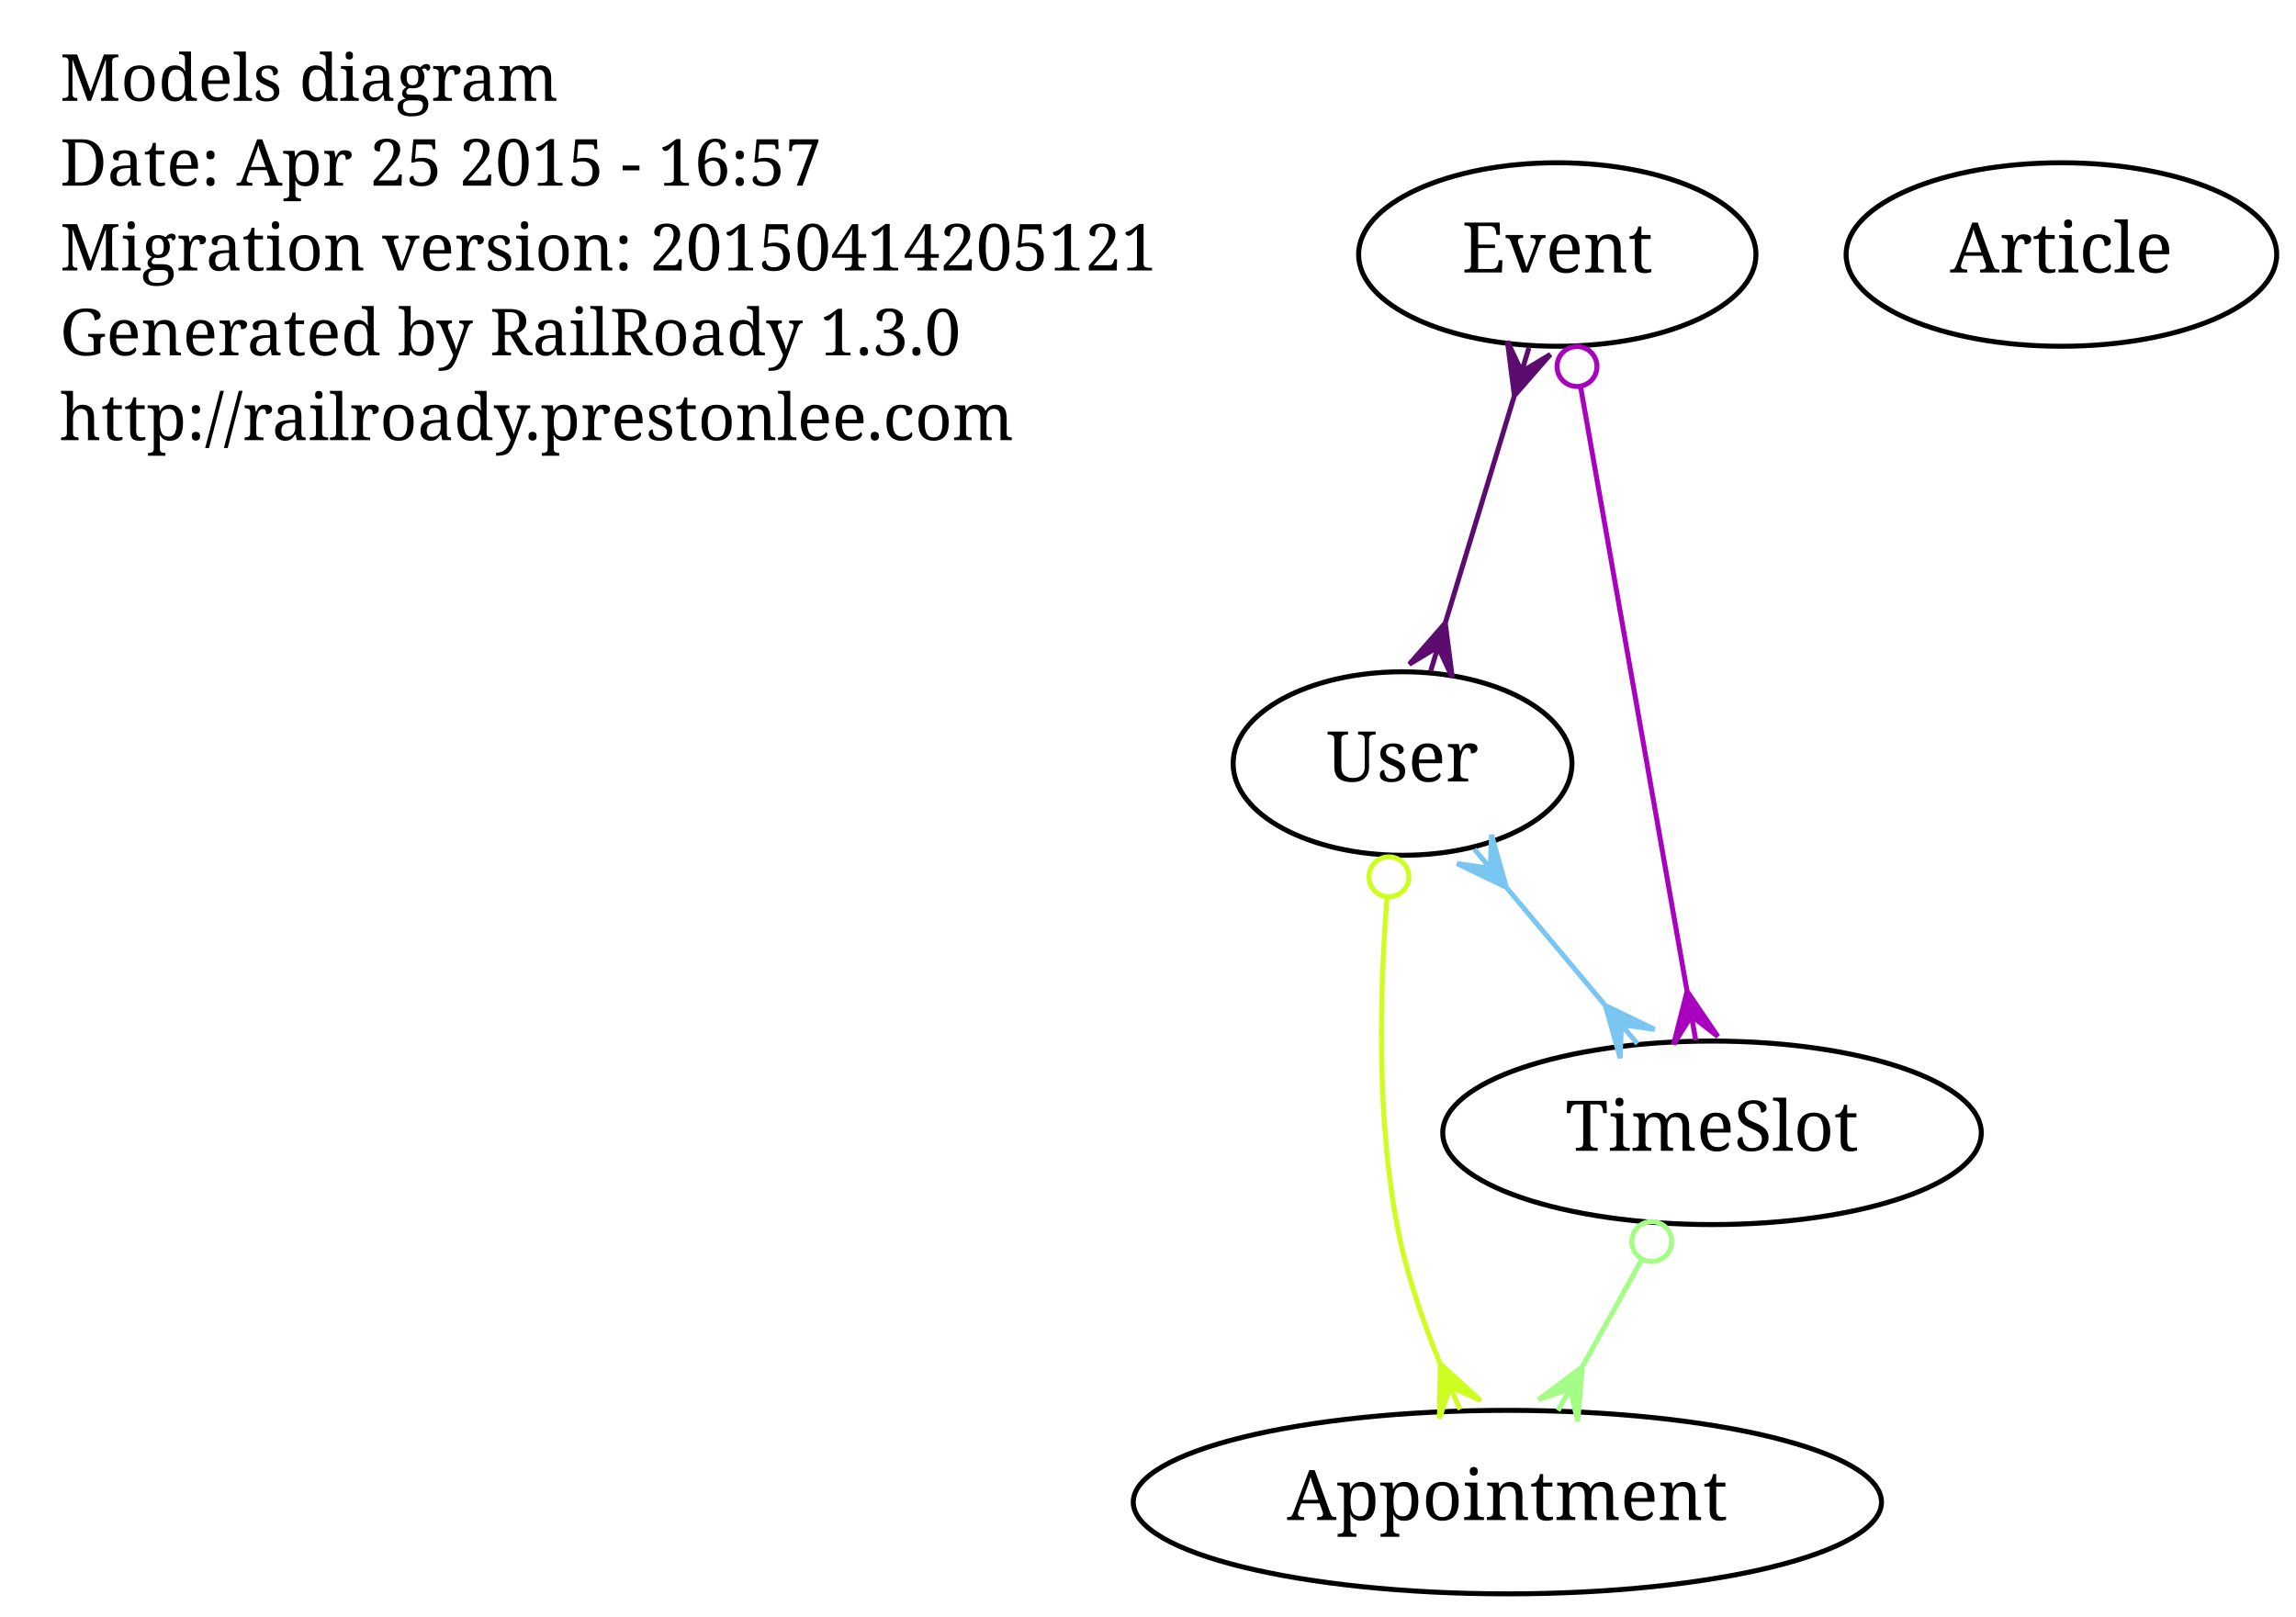
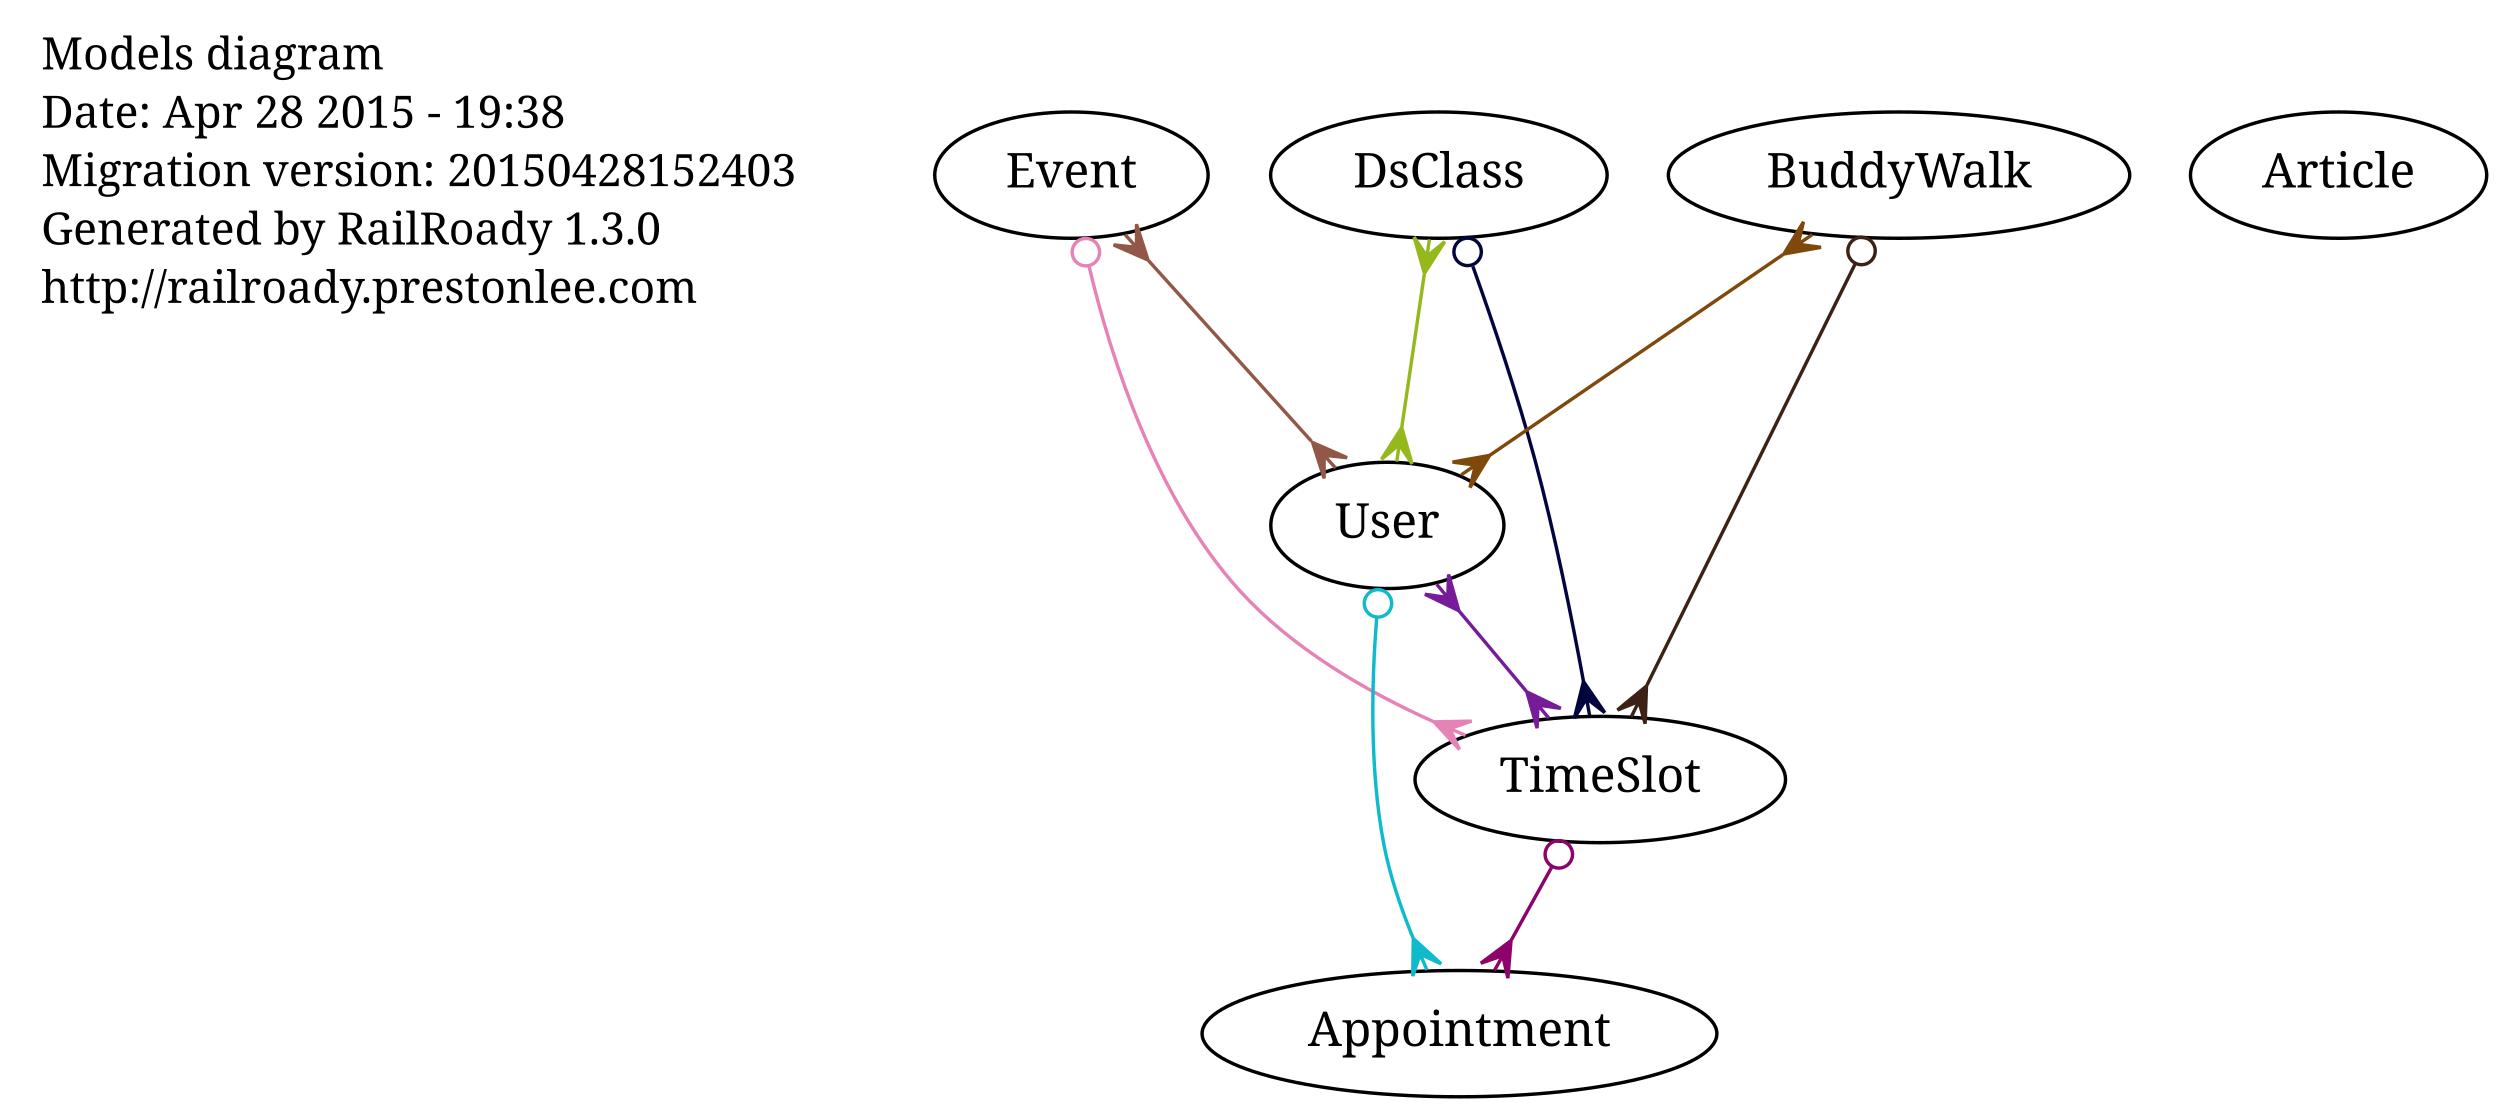
- <svg xmlns="http://www.w3.org/2000/svg" width="460pt" height="324pt" viewBox="0.00 0.00 460.00 324.00">
+ <svg xmlns="http://www.w3.org/2000/svg" width="728pt" height="324pt" viewBox="0.00 0.00 728.00 324.00">
  <g id="graph1" class="graph" transform="scale(1 1) rotate(0) translate(4 320)">
-     <polygon fill="white" stroke="white" points="-4,5 -4,-320 457,-320 457,5 -4,5" />
+     <polygon fill="white" stroke="white" points="-4,5 -4,-320 725,-320 725,5 -4,5" />
    <g id="node1" class="node">
      <text text-anchor="start" x="8" y="-299.8" font-family="Times Roman,serif" font-size="13.00">Models diagram</text>
-       <text text-anchor="start" x="8" y="-282.8" font-family="Times Roman,serif" font-size="13.00">Date: Apr 25 2015 - 16:57</text>
-       <text text-anchor="start" x="8" y="-265.8" font-family="Times Roman,serif" font-size="13.00">Migration version: 20150414205121</text>
+       <text text-anchor="start" x="8" y="-282.8" font-family="Times Roman,serif" font-size="13.00">Date: Apr 28 2015 - 19:38</text>
+       <text text-anchor="start" x="8" y="-265.8" font-family="Times Roman,serif" font-size="13.00">Migration version: 20150428152403</text>
      <text text-anchor="start" x="8" y="-248.8" font-family="Times Roman,serif" font-size="13.00">Generated by RailRoady 1.3.0</text>
      <text text-anchor="start" x="8" y="-231.8" font-family="Times Roman,serif" font-size="13.00">http://railroady.prestonlee.com</text>
    </g>
    <g id="node2" class="node">
      <ellipse fill="none" stroke="black" cx="308" cy="-269" rx="39.807" ry="18.385" />
      <text text-anchor="middle" x="308" y="-265.4" font-family="Times Roman,serif" font-size="14.00">Event</text>
    </g>
-     <g id="node5" class="node">
-       <ellipse fill="none" stroke="black" cx="277" cy="-167" rx="33.941" ry="18.385" />
-       <text text-anchor="middle" x="277" y="-163.4" font-family="Times Roman,serif" font-size="14.00">User</text>
+     <g id="node7" class="node">
+       <ellipse fill="none" stroke="black" cx="400" cy="-167" rx="33.941" ry="18.385" />
+       <text text-anchor="middle" x="400" y="-163.4" font-family="Times Roman,serif" font-size="14.00">User</text>
    </g>
    <g id="edge4" class="edge">
-       <path fill="none" stroke="#5c0c6f" d="M299.353,-240.548C295.056,-226.411 289.88,-209.379 285.591,-195.266" />
-       <polygon fill="#5c0c6f" stroke="#5c0c6f" points="299.406,-240.724 298.009,-251.6 300.86,-245.508 302.314,-250.292 302.314,-250.292 302.314,-250.292 300.86,-245.508 306.62,-248.983 299.406,-240.724 299.406,-240.724" />
-       <polygon fill="#5c0c6f" stroke="#5c0c6f" points="285.558,-195.158 286.955,-184.281 284.104,-190.374 282.65,-185.59 282.65,-185.59 282.65,-185.59 284.104,-190.374 278.344,-186.898 285.558,-195.158 285.558,-195.158" />
+       <path fill="none" stroke="#915848" d="M330.464,-244.094C344.878,-228.114 363.511,-207.455 377.86,-191.546" />
+       <polygon fill="#915848" stroke="#915848" points="330.304,-244.271 320.265,-248.683 326.955,-247.984 323.607,-251.697 323.607,-251.697 323.607,-251.697 326.955,-247.984 326.948,-254.711 330.304,-244.271 330.304,-244.271" />
+       <polygon fill="#915848" stroke="#915848" points="378.231,-191.135 388.27,-186.723 381.58,-187.422 384.929,-183.709 384.929,-183.709 384.929,-183.709 381.58,-187.422 381.587,-180.695 378.231,-191.135 378.231,-191.135" />
+     </g>
+     <g id="node8" class="node">
+       <ellipse fill="none" stroke="black" cx="462" cy="-93" rx="53.948" ry="18.385" />
+       <text text-anchor="middle" x="462" y="-89.4" font-family="Times Roman,serif" font-size="14.00">TimeSlot</text>
+     </g>
+     <g id="edge2" class="edge">
+       <path fill="none" stroke="#e683b6" d="M313.154,-242.355C319.49,-215.726 332.548,-174.967 357,-148 372.205,-131.231 393.73,-118.718 413.336,-109.9" />
+       <ellipse fill="none" stroke="#e683b6" cx="312.206" cy="-246.567" rx="4" ry="4" />
+       <polygon fill="#e683b6" stroke="#e683b6" points="413.576,-109.797 424.54,-110.003 418.173,-107.831 422.77,-105.865 422.77,-105.865 422.77,-105.865 418.173,-107.831 421.001,-101.728 413.576,-109.797 413.576,-109.797" />
+     </g>
+     <g id="node3" class="node">
+       <ellipse fill="none" stroke="black" cx="415" cy="-269" rx="48.998" ry="18.385" />
+       <text text-anchor="middle" x="415" y="-265.4" font-family="Times Roman,serif" font-size="14.00">DsClass</text>
+     </g>
+     <g id="edge8" class="edge">
+       <path fill="none" stroke="#95b91c" d="M410.743,-240.054C408.694,-226.12 406.245,-209.464 404.203,-195.578" />
+       <polygon fill="#95b91c" stroke="#95b91c" points="410.794,-240.398 407.797,-250.946 411.521,-245.345 412.249,-250.292 412.249,-250.292 412.249,-250.292 411.521,-245.345 416.701,-249.637 410.794,-240.398 410.794,-240.398" />
+       <polygon fill="#95b91c" stroke="#95b91c" points="404.189,-195.483 407.186,-184.935 403.461,-190.537 402.734,-185.59 402.734,-185.59 402.734,-185.59 403.461,-190.537 398.282,-186.245 404.189,-195.483 404.189,-195.483" />
+     </g>
+     <g id="edge6" class="edge">
+       <path fill="none" stroke="#03053f" d="M424.892,-242.452C430.68,-226.287 437.84,-205.13 443,-186 448.766,-164.62 453.714,-140.061 457.114,-121.551" />
+       <ellipse fill="none" stroke="#03053f" cx="423.37" cy="-246.653" rx="4" ry="4" />
+       <polygon fill="#03053f" stroke="#03053f" points="457.118,-121.529 463.314,-112.481 458.001,-116.607 458.885,-111.686 458.885,-111.686 458.885,-111.686 458.001,-116.607 454.456,-110.891 457.118,-121.529 457.118,-121.529" />
+     </g>
+     <g id="node4" class="node">
+       <ellipse fill="none" stroke="black" cx="677" cy="-269" rx="43.133" ry="18.385" />
+       <text text-anchor="middle" x="677" y="-265.4" font-family="Times Roman,serif" font-size="14.00">Article</text>
+     </g>
+     <g id="node5" class="node">
+       <ellipse fill="none" stroke="black" cx="549" cy="-269" rx="67.175" ry="18.385" />
+       <text text-anchor="middle" x="549" y="-265.4" font-family="Times Roman,serif" font-size="14.00">BuddyWalk</text>
+     </g>
+     <g id="edge12" class="edge">
+       <path fill="none" stroke="#7f490c" d="M515.209,-245.868C489.497,-228.267 454.45,-204.275 429.784,-187.389" />
+       <polygon fill="#7f490c" stroke="#7f490c" points="515.472,-246.048 521.182,-255.41 519.598,-248.873 523.724,-251.697 523.724,-251.697 523.724,-251.697 519.598,-248.873 526.266,-247.984 515.472,-246.048 515.472,-246.048" />
+       <polygon fill="#7f490c" stroke="#7f490c" points="429.776,-187.384 424.066,-178.021 425.65,-184.559 421.524,-181.735 421.524,-181.735 421.524,-181.735 425.65,-184.559 418.982,-185.448 429.776,-187.384 429.776,-187.384" />
+     </g>
+     <g id="edge10" class="edge">
+       <path fill="none" stroke="#3b2215" d="M536.281,-243.269C520.079,-210.494 492.197,-154.088 475.59,-120.492" />
+       <ellipse fill="none" stroke="#3b2215" cx="538.081" cy="-246.912" rx="4" ry="4" />
+       <polygon fill="#3b2215" stroke="#3b2215" points="475.455,-120.219 475.058,-109.26 473.239,-115.737 471.024,-111.255 471.024,-111.255 471.024,-111.255 473.239,-115.737 466.989,-113.249 475.455,-120.219 475.455,-120.219" />
    </g>
    <g id="node6" class="node">
-       <ellipse fill="none" stroke="black" cx="339" cy="-93" rx="53.948" ry="18.385" />
-       <text text-anchor="middle" x="339" y="-89.4" font-family="Times Roman,serif" font-size="14.00">TimeSlot</text>
+       <ellipse fill="none" stroke="black" cx="421" cy="-19" rx="74.953" ry="18.385" />
+       <text text-anchor="middle" x="421" y="-15.4" font-family="Times Roman,serif" font-size="14.00">Appointment</text>
    </g>
-     <g id="edge2" class="edge">
-       <path fill="none" stroke="#a902bf" d="M312.689,-242.381C318.422,-209.832 328.086,-154.961 333.97,-121.555" />
-       <ellipse fill="none" stroke="#a902bf" cx="311.953" cy="-246.558" rx="4" ry="4" />
-       <polygon fill="#a902bf" stroke="#a902bf" points="334.003,-121.367 340.17,-112.299 334.871,-116.443 335.738,-111.519 335.738,-111.519 335.738,-111.519 334.871,-116.443 331.306,-110.738 334.003,-121.367 334.003,-121.367" />
+     <g id="edge14" class="edge">
+       <path fill="none" stroke="#0fbacd" d="M396.897,-140.189C395.413,-121.471 394.763,-95.999 399,-74 400.747,-64.927 403.978,-55.448 407.435,-46.966" />
+       <ellipse fill="none" stroke="#0fbacd" cx="397.265" cy="-144.293" rx="4" ry="4" />
+       <polygon fill="#0fbacd" stroke="#0fbacd" points="407.541,-46.723 415.651,-39.342 409.532,-42.137 411.523,-37.55 411.523,-37.55 411.523,-37.55 409.532,-42.137 407.395,-35.758 407.541,-46.723 407.541,-46.723" />
    </g>
-     <g id="node3" class="node">
-       <ellipse fill="none" stroke="black" cx="409" cy="-269" rx="43.133" ry="18.385" />
-       <text text-anchor="middle" x="409" y="-265.4" font-family="Times Roman,serif" font-size="14.00">Article</text>
+     <g id="edge16" class="edge">
+       <path fill="none" stroke="#771c99" d="M420.945,-142.002C427.234,-134.494 434.144,-126.248 440.471,-118.696" />
+       <polygon fill="#771c99" stroke="#771c99" points="420.802,-142.172 410.931,-146.947 417.591,-146.004 414.38,-149.837 414.38,-149.837 414.38,-149.837 417.591,-146.004 417.829,-152.727 420.802,-142.172 420.802,-142.172" />
+       <polygon fill="#771c99" stroke="#771c99" points="440.629,-118.508 450.5,-113.733 443.84,-114.675 447.051,-110.843 447.051,-110.843 447.051,-110.843 443.84,-114.675 443.601,-107.953 440.629,-118.508 440.629,-118.508" />
    </g>
-     <g id="node4" class="node">
-       <ellipse fill="none" stroke="black" cx="298" cy="-19" rx="74.953" ry="18.385" />
-       <text text-anchor="middle" x="298" y="-15.4" font-family="Times Roman,serif" font-size="14.00">Appointment</text>
-     </g>
-     <g id="edge6" class="edge">
-       <path fill="none" stroke="#cefe21" d="M273.897,-140.189C272.413,-121.471 271.763,-95.999 276,-74 277.747,-64.927 280.978,-55.448 284.435,-46.966" />
-       <ellipse fill="none" stroke="#cefe21" cx="274.265" cy="-144.293" rx="4" ry="4" />
-       <polygon fill="#cefe21" stroke="#cefe21" points="284.541,-46.723 292.651,-39.342 286.532,-42.137 288.523,-37.55 288.523,-37.55 288.523,-37.55 286.532,-42.137 284.395,-35.758 284.541,-46.723 284.541,-46.723" />
-     </g>
-     <g id="edge8" class="edge">
-       <path fill="none" stroke="#79c6f2" d="M297.945,-142.002C304.234,-134.494 311.144,-126.248 317.471,-118.696" />
-       <polygon fill="#79c6f2" stroke="#79c6f2" points="297.802,-142.172 287.931,-146.947 294.591,-146.004 291.38,-149.837 291.38,-149.837 291.38,-149.837 294.591,-146.004 294.829,-152.727 297.802,-142.172 297.802,-142.172" />
-       <polygon fill="#79c6f2" stroke="#79c6f2" points="317.629,-118.508 327.5,-113.733 320.84,-114.675 324.051,-110.843 324.051,-110.843 324.051,-110.843 320.84,-114.675 320.601,-107.953 317.629,-118.508 317.629,-118.508" />
-     </g>
-     <g id="edge10" class="edge">
-       <path fill="none" stroke="#a4fd85" d="M324.831,-67.427C321.06,-60.621 316.972,-53.243 313.151,-46.346" />
-       <ellipse fill="none" stroke="#a4fd85" cx="326.927" cy="-71.209" rx="4" ry="4" />
-       <polygon fill="#a4fd85" stroke="#a4fd85" points="313.007,-46.085 312.097,-35.157 310.584,-41.712 308.16,-37.338 308.16,-37.338 308.16,-37.338 310.584,-41.712 304.224,-39.519 313.007,-46.085 313.007,-46.085" />
+     <g id="edge18" class="edge">
+       <path fill="none" stroke="#8d026b" d="M447.831,-67.427C444.06,-60.621 439.972,-53.243 436.151,-46.346" />
+       <ellipse fill="none" stroke="#8d026b" cx="449.927" cy="-71.209" rx="4" ry="4" />
+       <polygon fill="#8d026b" stroke="#8d026b" points="436.007,-46.085 435.097,-35.157 433.584,-41.712 431.16,-37.338 431.16,-37.338 431.16,-37.338 433.584,-41.712 427.224,-39.519 436.007,-46.085 436.007,-46.085" />
    </g>
  </g>
</svg>
